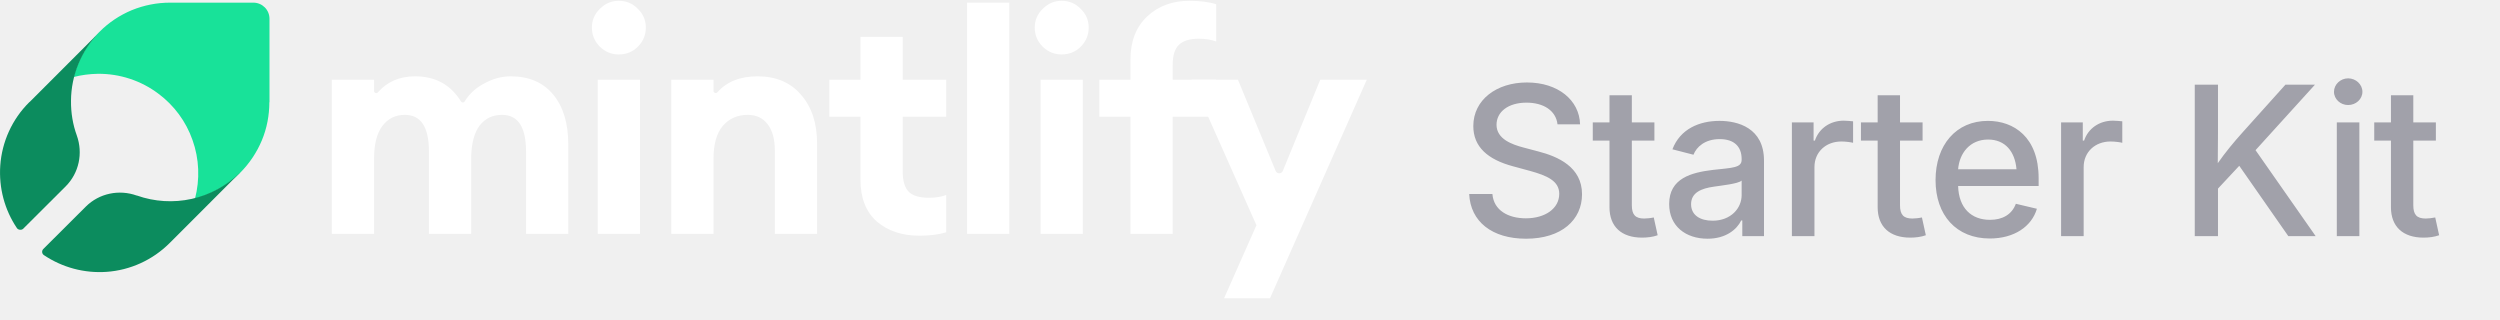
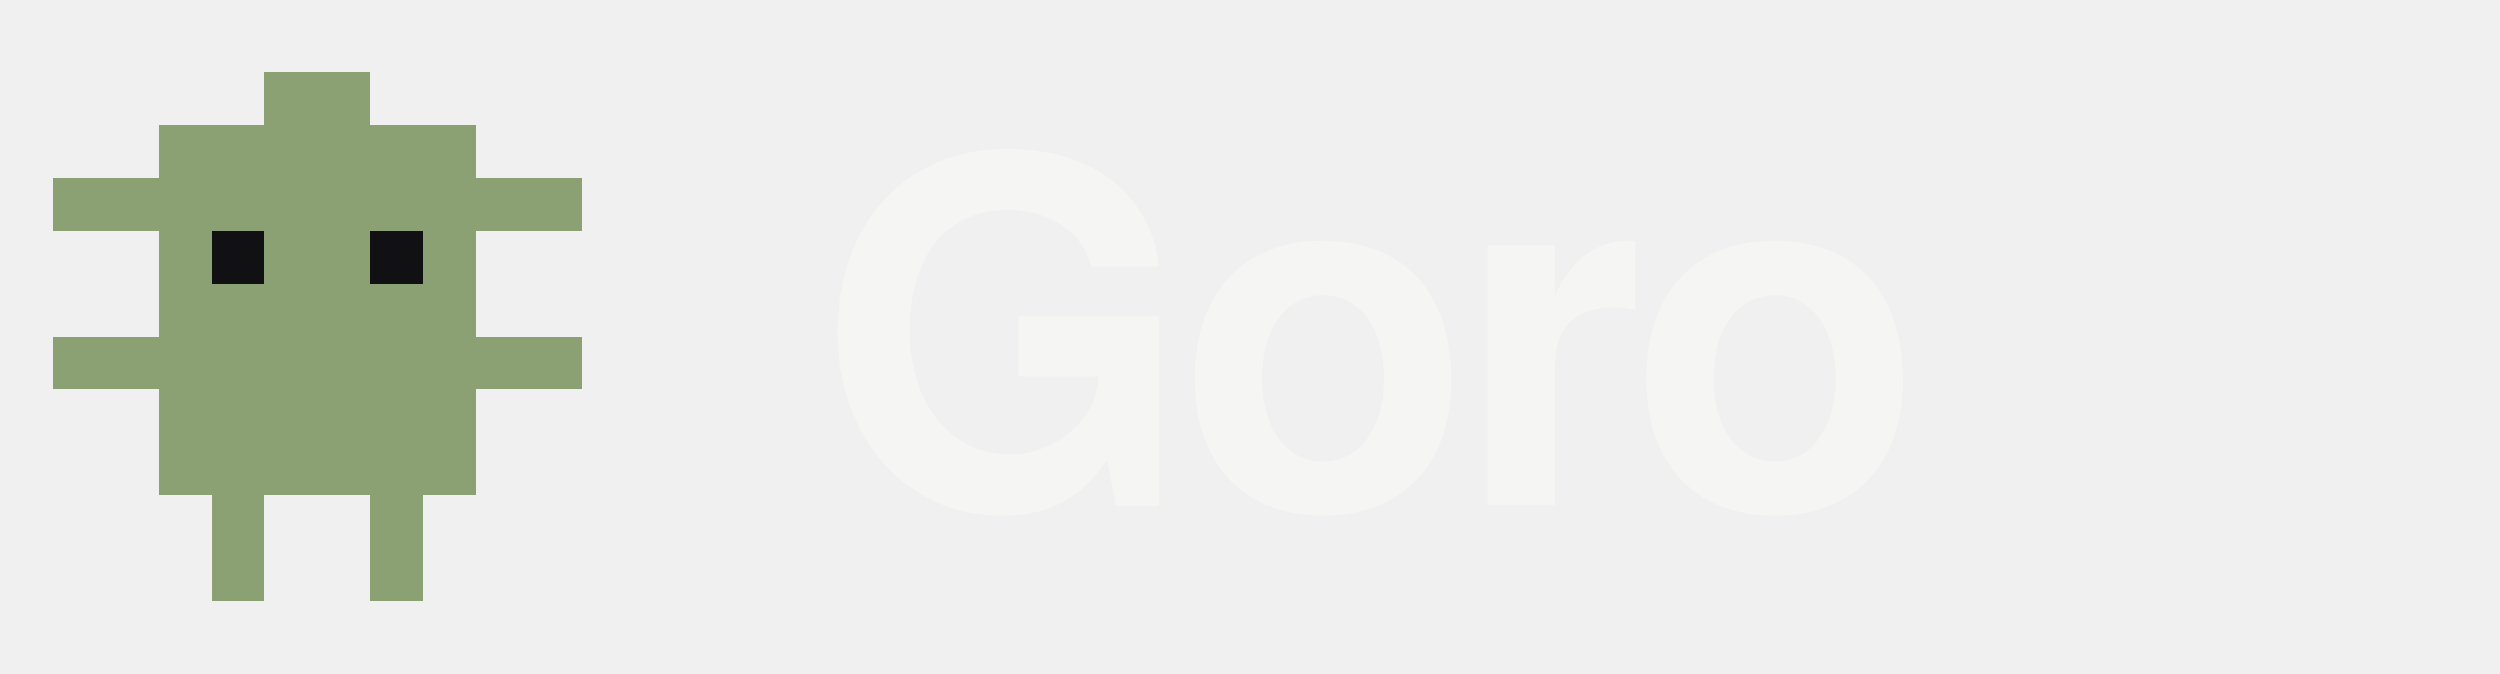
- <svg xmlns="http://www.w3.org/2000/svg" width="180" height="23" viewBox="0 0 180 23" fill="none">
-   <path d="M91.44 21.476H88.133L90.464 16.216L85.802 5.74H89.132L91.847 12.307C91.943 12.536 92.268 12.536 92.362 12.306L95.058 5.74H98.409L91.44 21.476Z" fill="white" />
-   <path d="M81.393 16.837V8.403H79.152V5.74H81.393V4.297C81.393 2.98 81.792 1.944 82.592 1.19C83.391 0.435 84.404 0.058 85.633 0.058C86.387 0.058 87.031 0.139 87.564 0.302V2.988C87.208 2.854 86.794 2.788 86.32 2.788C85.655 2.788 85.174 2.936 84.878 3.232C84.582 3.513 84.434 3.994 84.434 4.674V5.74H87.564V8.403H84.434V16.837H81.393Z" fill="white" />
-   <path d="M76.433 3.92C75.915 3.92 75.463 3.735 75.079 3.365C74.694 2.98 74.502 2.521 74.502 1.989C74.502 1.456 74.694 1.005 75.079 0.635C75.463 0.25 75.915 0.058 76.433 0.058C76.98 0.058 77.438 0.25 77.809 0.635C78.193 1.005 78.386 1.456 78.386 1.989C78.386 2.521 78.193 2.98 77.809 3.365C77.438 3.735 76.98 3.92 76.433 3.92ZM74.924 16.837V5.74H77.964V16.837H74.924Z" fill="white" />
-   <path d="M69.628 16.837V0.191H72.669V16.837H69.628Z" fill="white" />
-   <path d="M66.194 16.97C64.951 16.97 63.93 16.63 63.131 15.949C62.347 15.254 61.955 14.255 61.955 12.953V8.403H59.713V5.74H61.955V2.655H64.995V5.74H68.125V8.403H64.995V12.354C64.995 13.034 65.143 13.523 65.439 13.819C65.735 14.1 66.216 14.24 66.882 14.24C67.355 14.24 67.769 14.174 68.125 14.04V16.726C67.592 16.889 66.948 16.97 66.194 16.97Z" fill="white" />
-   <path d="M48.332 16.837V5.74H51.373V6.551C51.373 6.688 51.559 6.748 51.65 6.646C52.328 5.879 53.293 5.495 54.546 5.495C55.878 5.495 56.921 5.939 57.676 6.827C58.445 7.7 58.83 8.869 58.83 10.334V16.837H55.789V10.844C55.789 10.03 55.619 9.402 55.279 8.958C54.939 8.499 54.458 8.27 53.836 8.27C53.096 8.27 52.497 8.536 52.038 9.069C51.594 9.601 51.373 10.386 51.373 11.421V16.837H48.332Z" fill="white" />
-   <path d="M44.547 3.92C44.029 3.92 43.578 3.735 43.193 3.365C42.809 2.98 42.616 2.521 42.616 1.989C42.616 1.456 42.809 1.005 43.193 0.635C43.578 0.25 44.029 0.058 44.547 0.058C45.095 0.058 45.553 0.25 45.923 0.635C46.308 1.005 46.5 1.456 46.5 1.989C46.5 2.521 46.308 2.98 45.923 3.365C45.553 3.735 45.095 3.92 44.547 3.92ZM43.038 16.837V5.74H46.079V16.837H43.038Z" fill="white" />
-   <path d="M37.875 16.837V10.911C37.875 9.15 37.298 8.27 36.144 8.27C35.478 8.27 34.945 8.521 34.546 9.024C34.161 9.527 33.954 10.275 33.924 11.266V16.837H30.884V10.911C30.884 9.15 30.306 8.27 29.152 8.27C28.472 8.27 27.932 8.536 27.532 9.069C27.133 9.601 26.933 10.386 26.933 11.421V16.837H23.892V5.74H26.933V6.559C26.933 6.695 27.116 6.755 27.206 6.652C27.878 5.881 28.771 5.495 29.885 5.495C31.349 5.495 32.452 6.1 33.193 7.309C33.252 7.404 33.395 7.403 33.454 7.307C33.774 6.78 34.219 6.361 34.79 6.05C35.441 5.68 36.099 5.495 36.765 5.495C38.082 5.495 39.103 5.932 39.828 6.805C40.553 7.678 40.916 8.876 40.916 10.4V16.837H37.875Z" fill="white" />
-   <path d="M19.403 7.362V1.35C19.403 0.705 18.879 0.191 18.244 0.191H12.235C11.291 0.191 10.357 0.378 9.487 0.733C8.618 1.098 7.824 1.621 7.16 2.295L7.114 2.341C6.235 3.23 5.609 4.333 5.291 5.548C5.861 5.399 6.45 5.324 7.039 5.314C8.609 5.296 10.151 5.801 11.403 6.745C12.534 7.586 13.394 8.746 13.861 10.083C14.347 11.438 14.403 12.916 14.039 14.309C15.244 13.991 16.356 13.364 17.244 12.486L17.291 12.439C17.954 11.775 18.487 10.98 18.851 10.111C19.216 9.241 19.393 8.306 19.393 7.362H19.403Z" fill="#18E299" />
-   <path d="M5.112 7.26C5.121 5.416 5.857 3.646 7.151 2.324L2.151 7.326C2.133 7.344 2.114 7.354 2.095 7.372C0.876 8.583 0.14 10.204 0.019 11.918C-0.092 13.52 0.327 15.103 1.22 16.426C1.306 16.552 1.537 16.593 1.667 16.472L4.73 13.417C5.689 12.458 5.987 11.033 5.531 9.757C5.242 8.965 5.103 8.117 5.112 7.26Z" fill="#0C8C5E" />
-   <path d="M17.262 12.44C16.303 13.38 15.102 14.032 13.799 14.321C12.486 14.61 11.127 14.526 9.861 14.079C9.861 14.079 9.851 14.079 9.842 14.079C8.567 13.622 7.142 13.921 6.183 14.871L3.12 17.926C2.99 18.056 3.009 18.27 3.167 18.373C4.489 19.258 6.072 19.686 7.673 19.574C9.386 19.453 10.997 18.717 12.216 17.497L12.263 17.451L17.262 12.449V12.44Z" fill="#0C8C5E" />
-   <text x="105" y="17" font-family="Inter, ui-sans-serif, system-ui, -apple-system, sans-serif" font-size="15" font-weight="500" fill="#A1A1AA" letter-spacing="-0.01em">Starter Kit</text>
+ <svg xmlns="http://www.w3.org/2000/svg" viewBox="0 0 104 28" width="104" height="28" role="img" aria-label="Goro">
+   <g transform="translate(0 3) scale(2.2)" shape-rendering="crispEdges">
+     <rect x="5" y="0" width="2" height="1" fill="#8ba173" />
+     <rect x="3" y="1" width="6" height="7" fill="#8ba173" />
+     <rect x="1" y="2" width="2" height="1" fill="#8ba173" />
+     <rect x="9" y="2" width="2" height="1" fill="#8ba173" />
+     <rect x="1" y="5" width="2" height="1" fill="#8ba173" />
+     <rect x="9" y="5" width="2" height="1" fill="#8ba173" />
+     <rect x="4" y="3" width="1" height="1" fill="#111113" />
+     <rect x="7" y="3" width="1" height="1" fill="#111113" />
+     <rect x="4" y="8" width="1" height="2" fill="#8ba173" />
+     <rect x="7" y="8" width="1" height="2" fill="#8ba173" />
+   </g>
+   <text x="34" y="21" font-family="ui-sans-serif, -apple-system, BlinkMacSystemFont, Segoe UI, Helvetica, Arial, sans-serif" font-size="20" font-weight="700" letter-spacing="-0.6" fill="#f5f5f4">Goro</text>
</svg>
